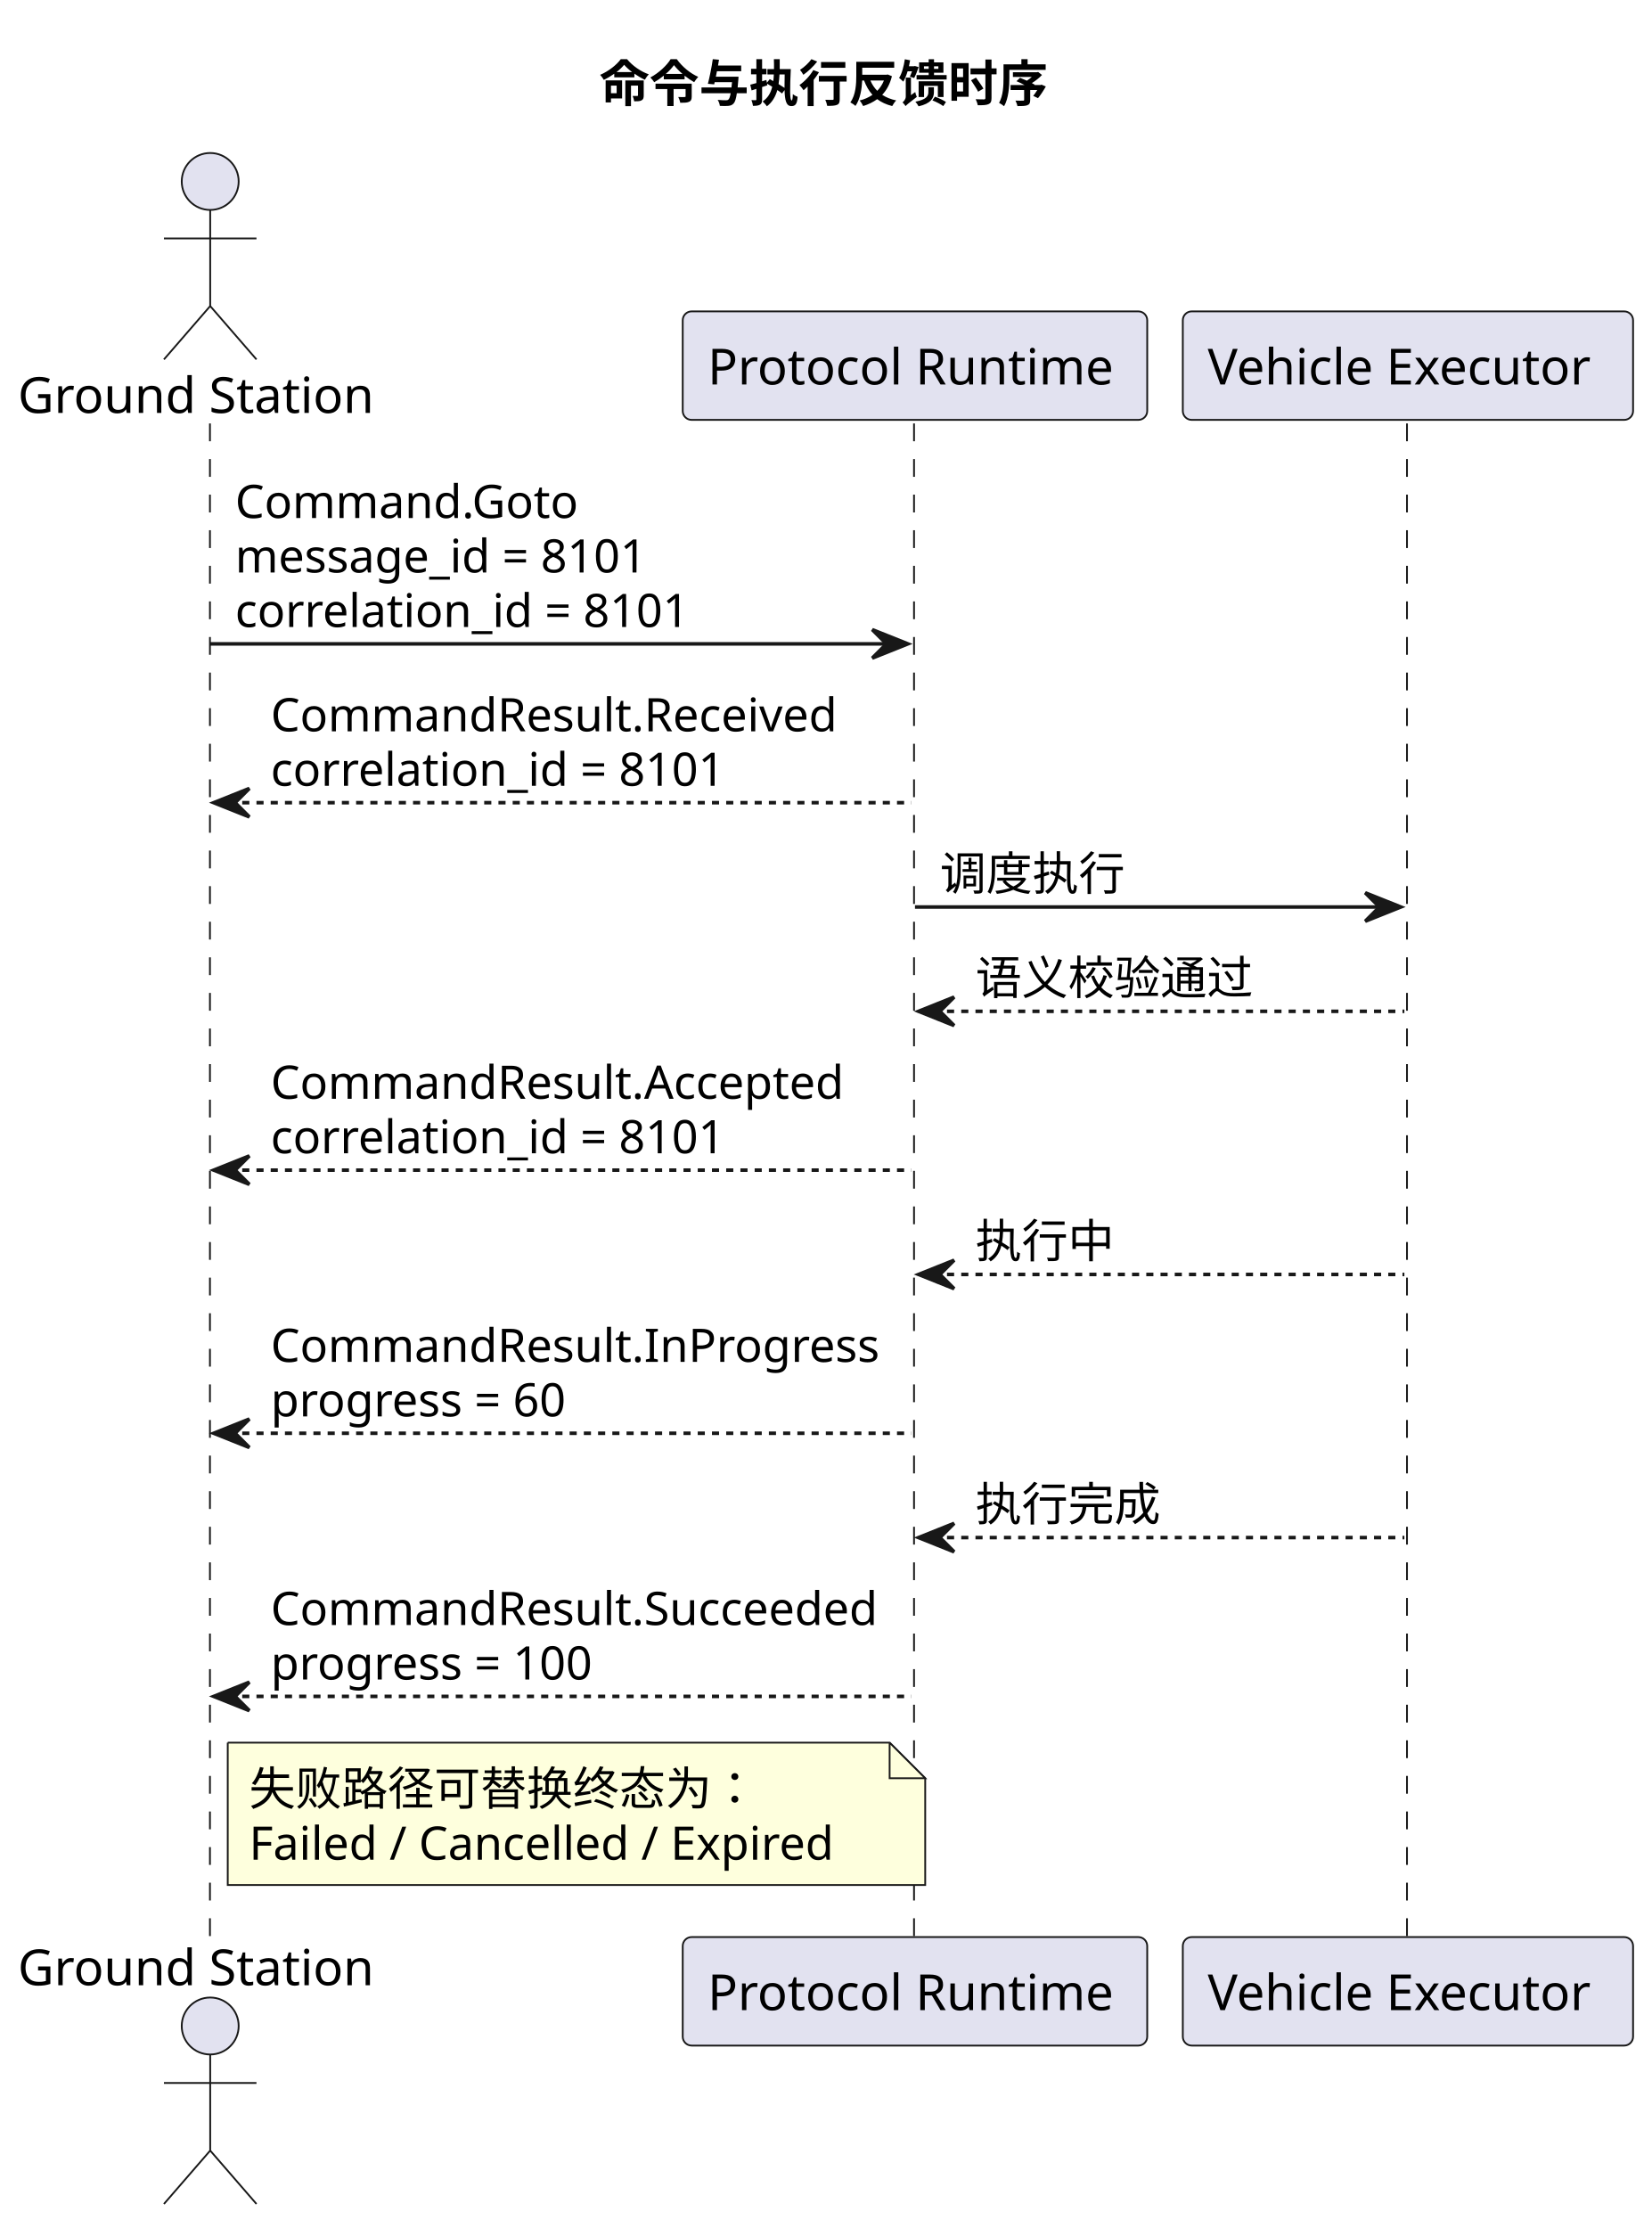
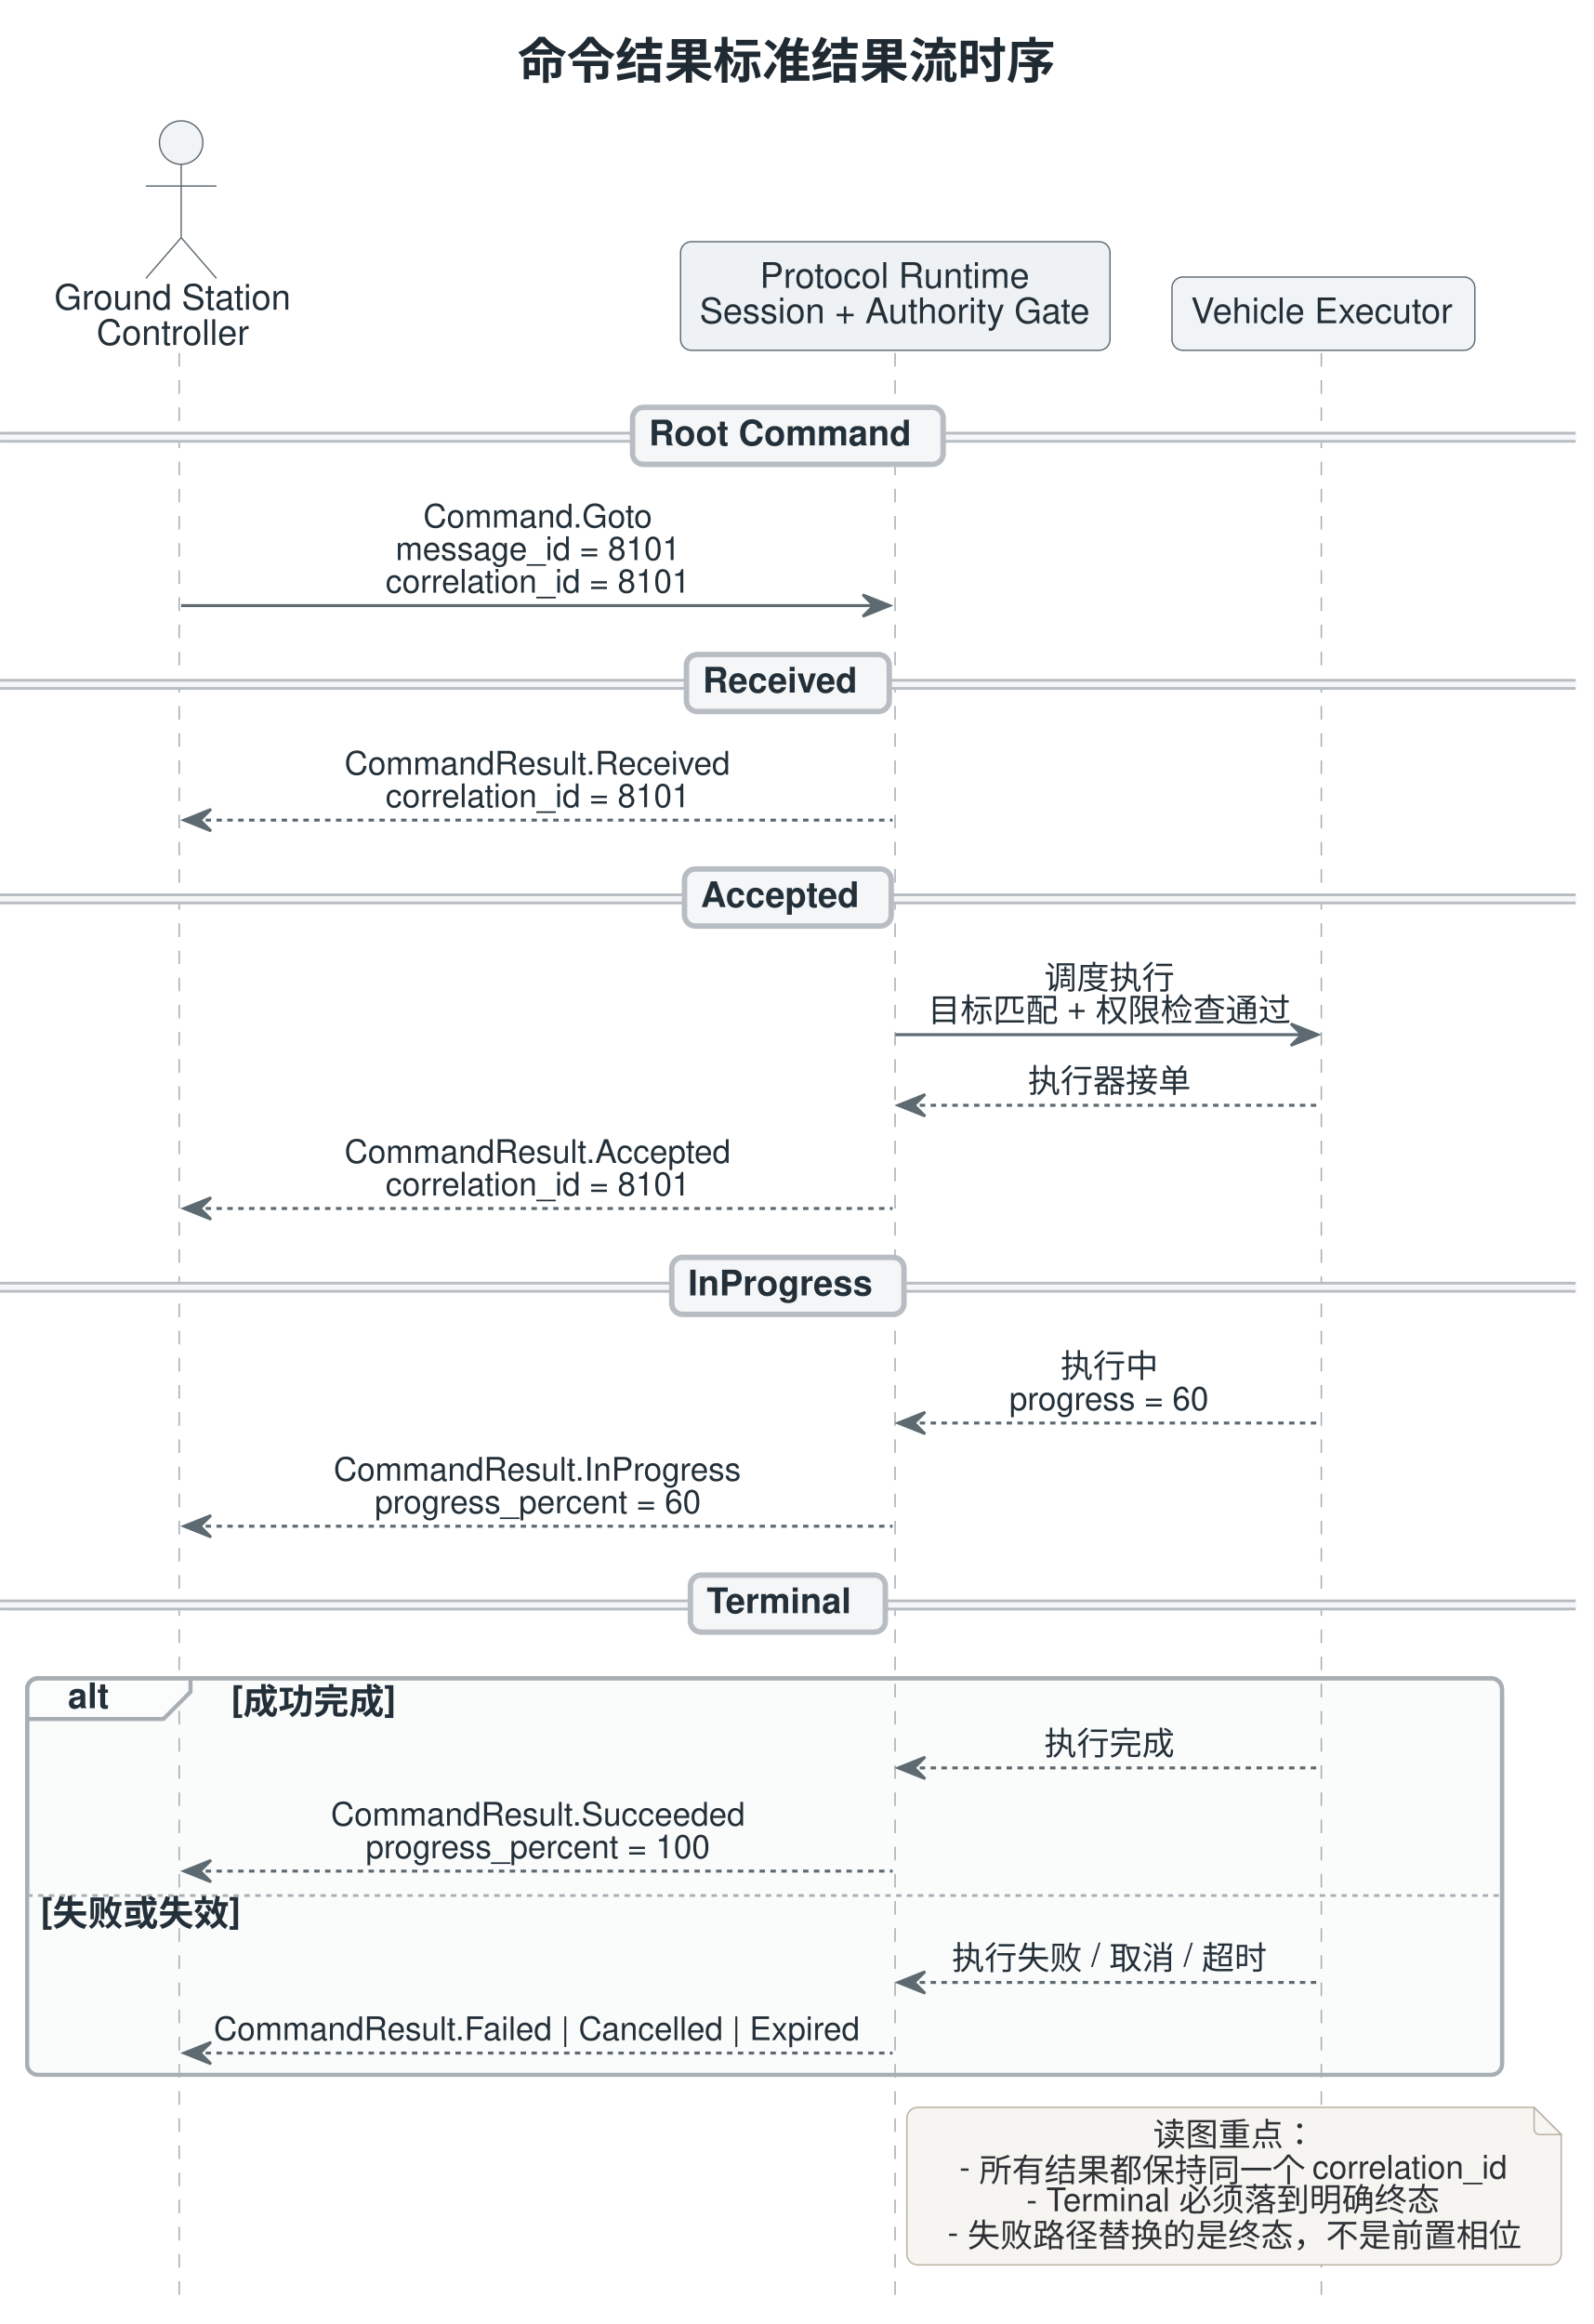
- <svg xmlns="http://www.w3.org/2000/svg" contentStyleType="text/css" data-diagram-type="SEQUENCE" height="626px" preserveAspectRatio="none" style="width:464px;height:626px;background:#FFFFFF;" version="1.1" viewBox="0 0 464 626" width="464px" zoomAndPan="magnify">
+ <svg xmlns="http://www.w3.org/2000/svg" contentStyleType="text/css" data-diagram-type="SEQUENCE" height="1248.333px" preserveAspectRatio="none" style="width:856px;height:1248px;background:#FFFFFF;" version="1.1" viewBox="0 0 856 1248" width="856.042px" zoomAndPan="magnify">
  <defs />
  <g>
-     <text fill="#000000" font-family="sans-serif" font-size="14" font-weight="bold" lengthAdjust="spacing" textLength="126" x="168.462" y="28.535">命令与执行反馈时序</text>
+     <text fill="#1F2A33" font-family="'Helvetica'" font-size="26.25" font-weight="bold" lengthAdjust="spacing" textLength="288.75" x="278.053" y="42.088">命令结果标准结果流时序</text>
+     <rect fill="#FAFBFB" height="212.917" rx="5.833" ry="5.833" style="stroke:#A7AFB5;stroke-width:2.188;" width="792.143" x="14.583" y="901.25" />
+     <path d="M14.583,1016.458 L806.726,1016.458 L806.726,1108.333 A5.833,5.833 0 0 1 800.893,1114.167 L20.417,1114.167 A5.833,5.833 0 0 1 14.583,1108.333 L14.583,1016.458" fill="#FAFBFB" style="stroke:none;stroke-width:1.458;" />
    <g class="participant-lifeline" data-entity-uid="part1" data-qualified-name="GS" id="part1-lifeline">
      <g>
-         <rect fill="#000000" fill-opacity="0" height="426.279" width="8" x="55.071" y="118.977" />
-         <line style="stroke:#181818;stroke-width:0.5;stroke-dasharray:5,5;" x1="59" x2="59" y1="118.977" y2="545.256" />
+         <rect fill="#000000" fill-opacity="0" height="1048.542" width="11.667" x="91.471" y="189.583" />
+         <line style="stroke:#A0AAB2;stroke-width:0.729;stroke-dasharray:7.292,7.292;" x1="96.25" x2="96.25" y1="189.583" y2="1238.125" />
      </g>
    </g>
    <g class="participant-lifeline" data-entity-uid="part2" data-qualified-name="RT" id="part2-lifeline">
      <g>
-         <rect fill="#000000" fill-opacity="0" height="426.279" width="8" x="253.124" y="118.977" />
-         <line style="stroke:#181818;stroke-width:0.5;stroke-dasharray:5,5;" x1="256.858" x2="256.858" y1="118.977" y2="545.256" />
+         <rect fill="#000000" fill-opacity="0" height="1048.542" width="11.667" x="475.026" y="189.583" />
+         <line style="stroke:#A0AAB2;stroke-width:0.729;stroke-dasharray:7.292,7.292;" x1="480.742" x2="480.742" y1="189.583" y2="1238.125" />
      </g>
    </g>
    <g class="participant-lifeline" data-entity-uid="part3" data-qualified-name="EX" id="part3-lifeline">
      <g>
-         <rect fill="#000000" fill-opacity="0" height="426.279" width="8" x="391.657" y="118.977" />
-         <line style="stroke:#181818;stroke-width:0.5;stroke-dasharray:5,5;" x1="395.39" x2="395.39" y1="118.977" y2="545.256" />
+         <rect fill="#000000" fill-opacity="0" height="1048.542" width="11.667" x="704.97" y="189.583" />
+         <line style="stroke:#A0AAB2;stroke-width:0.729;stroke-dasharray:7.292,7.292;" x1="709.673" x2="709.673" y1="189.583" y2="1238.125" />
      </g>
    </g>
    <g class="participant participant-head" data-entity-uid="part1" data-qualified-name="GS" id="part1-head">
-       <text fill="#000000" font-family="sans-serif" font-size="14" lengthAdjust="spacing" textLength="102.143" x="5" y="116.023">Ground Station</text>
-       <ellipse cx="59.071" cy="50.988" fill="#E2E2F0" rx="8" ry="8" style="stroke:#181818;stroke-width:0.5;" />
-       <path d="M59.071,58.988 L59.071,85.988 M46.071,66.988 L72.071,66.988 M59.071,85.988 L46.071,100.988 M59.071,85.988 L72.071,100.988" fill="none" style="stroke:#181818;stroke-width:0.5;" />
-     </g>
-     <g class="participant participant-tail" data-entity-uid="part1" data-qualified-name="GS" id="part1-tail">
-       <text fill="#000000" font-family="sans-serif" font-size="14" lengthAdjust="spacing" textLength="102.143" x="5" y="557.791">Ground Station</text>
-       <ellipse cx="59.071" cy="569.244" fill="#E2E2F0" rx="8" ry="8" style="stroke:#181818;stroke-width:0.5;" />
-       <path d="M59.071,577.244 L59.071,604.244 M46.071,585.244 L72.071,585.244 M59.071,604.244 L46.071,619.244 M59.071,604.244 L72.071,619.244" fill="none" style="stroke:#181818;stroke-width:0.5;" />
+       <text fill="#243039" font-family="'Helvetica'" font-size="18.958" lengthAdjust="spacing" textLength="127.524" x="29.167" y="166.265">Ground Station</text>
+       <text fill="#243039" font-family="'Helvetica'" font-size="18.958" lengthAdjust="spacing" textLength="82.184" x="51.837" y="185.223">Controller</text>
+       <ellipse cx="97.304" cy="76.562" fill="#F1F4F6" rx="11.667" ry="11.667" style="stroke:#5E6A71;stroke-width:0.729;" />
+       <path d="M97.304,88.229 L97.304,127.604 M78.346,99.896 L116.262,99.896 M97.304,127.604 L78.346,149.479 M97.304,127.604 L116.262,149.479" fill="none" style="stroke:#5E6A71;stroke-width:0.729;" />
    </g>
    <g class="participant participant-head" data-entity-uid="part2" data-qualified-name="RT" id="part2-head">
-       <rect fill="#E2E2F0" height="30.488" rx="2.5" ry="2.5" style="stroke:#181818;stroke-width:0.5;" width="130.532" x="191.858" y="87.488" />
-       <text fill="#000000" font-family="sans-serif" font-size="14" lengthAdjust="spacing" textLength="116.532" x="198.858" y="108.023">Protocol Runtime</text>
-     </g>
-     <g class="participant participant-tail" data-entity-uid="part2" data-qualified-name="RT" id="part2-tail">
-       <rect fill="#E2E2F0" height="30.488" rx="2.5" ry="2.5" style="stroke:#181818;stroke-width:0.5;" width="130.532" x="191.858" y="544.256" />
-       <text fill="#000000" font-family="sans-serif" font-size="14" lengthAdjust="spacing" textLength="116.532" x="198.858" y="564.791">Protocol Runtime</text>
+       <rect fill="#EEF2F4" height="58.333" rx="5.833" ry="5.833" style="stroke:#5E6A71;stroke-width:0.729;" width="230.652" x="365.534" y="129.792" />
+       <text fill="#243039" font-family="'Helvetica'" font-size="18.958" lengthAdjust="spacing" textLength="145.409" x="408.155" y="154.598">Protocol Runtime</text>
+       <text fill="#243039" font-family="'Helvetica'" font-size="18.958" lengthAdjust="spacing" textLength="210.236" x="375.742" y="173.557">Session + Authority Gate</text>
    </g>
    <g class="participant participant-head" data-entity-uid="part3" data-qualified-name="EX" id="part3-head">
-       <rect fill="#E2E2F0" height="30.488" rx="2.5" ry="2.5" style="stroke:#181818;stroke-width:0.5;" width="126.533" x="332.39" y="87.488" />
-       <text fill="#000000" font-family="sans-serif" font-size="14" lengthAdjust="spacing" textLength="112.533" x="339.39" y="108.023">Vehicle Executor</text>
+       <rect fill="#F1F4F6" height="39.375" rx="5.833" ry="5.833" style="stroke:#5E6A71;stroke-width:0.729;" width="162.678" x="629.465" y="148.75" />
+       <text fill="#243039" font-family="'Helvetica'" font-size="18.958" lengthAdjust="spacing" textLength="142.262" x="639.673" y="173.557">Vehicle Executor</text>
    </g>
-     <g class="participant participant-tail" data-entity-uid="part3" data-qualified-name="EX" id="part3-tail">
-       <rect fill="#E2E2F0" height="30.488" rx="2.5" ry="2.5" style="stroke:#181818;stroke-width:0.5;" width="126.533" x="332.39" y="544.256" />
-       <text fill="#000000" font-family="sans-serif" font-size="14" lengthAdjust="spacing" textLength="112.533" x="339.39" y="564.791">Vehicle Executor</text>
+     <rect fill="#F4F6F7" height="4.375" rx="5.833" ry="5.833" style="stroke:#F4F6F7;stroke-width:1.458;" width="846.315" x="0" y="232.604" />
+     <line style="stroke:#B7BDC2;stroke-width:1.458;" x1="0" x2="846.315" y1="232.604" y2="232.604" />
+     <line style="stroke:#B7BDC2;stroke-width:1.458;" x1="0" x2="846.315" y1="236.979" y2="236.979" />
+     <rect fill="#F4F6F7" height="30.625" rx="5.833" ry="5.833" style="stroke:#B7BDC2;stroke-width:2.917;" width="166.807" x="339.754" y="218.75" />
+     <text fill="#243039" font-family="'Helvetica'" font-size="18.958" font-weight="bold" lengthAdjust="spacing" textLength="141.123" x="348.504" y="239.182">Root Command</text>
+     <g class="message" data-entity-1="part1" data-entity-2="part2" id="msg1">
+       <polygon fill="#5E6A71" points="463.36,319.375,477.943,325.208,463.36,331.042,469.193,325.208" style="stroke:#5E6A71;stroke-width:1.458;" />
+       <line style="stroke:#5E6A71;stroke-width:1.604;" x1="97.304" x2="472.11" y1="325.208" y2="325.208" />
+       <text fill="#243039" font-family="'Helvetica'" font-size="17.5" lengthAdjust="spacing" textLength="123.525" x="227.319" y="283.267">Command.Goto</text>
+       <text fill="#243039" font-family="'Helvetica'" font-size="17.5" lengthAdjust="spacing" textLength="153.236" x="212.464" y="300.767">message_id = 8101</text>
+       <text fill="#243039" font-family="'Helvetica'" font-size="17.5" lengthAdjust="spacing" textLength="163.934" x="207.115" y="318.267">correlation_id = 8101</text>
    </g>
-     <g class="message" data-entity-1="part1" data-entity-2="part2" id="msg1">
-       <polygon fill="#181818" points="245.124,176.908,255.124,180.908,245.124,184.908,249.124,180.908" style="stroke:#181818;stroke-width:1;" />
-       <line style="stroke:#181818;stroke-width:1;" x1="59.071" x2="251.124" y1="180.908" y2="180.908" />
-       <text fill="#000000" font-family="sans-serif" font-size="13" lengthAdjust="spacing" textLength="99.023" x="66.071" y="145.545">Command.Goto</text>
-       <text fill="#000000" font-family="sans-serif" font-size="13" lengthAdjust="spacing" textLength="125.043" x="66.071" y="160.856">message_id = 8101</text>
-       <text fill="#000000" font-family="sans-serif" font-size="13" lengthAdjust="spacing" textLength="138.017" x="66.071" y="176.166">correlation_id = 8101</text>
+     <rect fill="#F4F6F7" height="4.375" rx="5.833" ry="5.833" style="stroke:#F4F6F7;stroke-width:1.458;" width="846.315" x="0" y="365.312" />
+     <line style="stroke:#B7BDC2;stroke-width:1.458;" x1="0" x2="846.315" y1="365.312" y2="365.312" />
+     <line style="stroke:#B7BDC2;stroke-width:1.458;" x1="0" x2="846.315" y1="369.688" y2="369.688" />
+     <rect fill="#F4F6F7" height="30.625" rx="5.833" ry="5.833" style="stroke:#B7BDC2;stroke-width:2.917;" width="108.941" x="368.687" y="351.458" />
+     <text fill="#243039" font-family="'Helvetica'" font-size="18.958" font-weight="bold" lengthAdjust="spacing" textLength="83.257" x="377.437" y="371.89">Received</text>
+     <g class="message" data-entity-1="part2" data-entity-2="part1" id="msg2">
+       <polygon fill="#5E6A71" points="113.346,434.583,98.762,440.417,113.346,446.25,107.512,440.417" style="stroke:#5E6A71;stroke-width:1.458;" />
+       <line style="stroke:#5E6A71;stroke-width:1.604;stroke-dasharray:2.917,2.917;" x1="104.596" x2="479.401" y1="440.417" y2="440.417" />
+       <text fill="#243039" font-family="'Helvetica'" font-size="17.5" lengthAdjust="spacing" textLength="208.146" x="185.009" y="415.975">CommandResult.Received</text>
+       <text fill="#243039" font-family="'Helvetica'" font-size="17.5" lengthAdjust="spacing" textLength="163.934" x="207.115" y="433.475">correlation_id = 8101</text>
    </g>
-     <g class="message" data-entity-1="part2" data-entity-2="part1" id="msg2">
-       <polygon fill="#181818" points="70.071,221.529,60.071,225.529,70.071,229.529,66.071,225.529" style="stroke:#181818;stroke-width:1;" />
-       <line style="stroke:#181818;stroke-width:1;stroke-dasharray:2,2;" x1="64.071" x2="256.124" y1="225.529" y2="225.529" />
-       <text fill="#000000" font-family="sans-serif" font-size="13" lengthAdjust="spacing" textLength="162.849" x="76.071" y="205.477">CommandResult.Received</text>
-       <text fill="#000000" font-family="sans-serif" font-size="13" lengthAdjust="spacing" textLength="138.017" x="76.071" y="220.787">correlation_id = 8101</text>
-     </g>
+     <rect fill="#F4F6F7" height="4.375" rx="5.833" ry="5.833" style="stroke:#F4F6F7;stroke-width:1.458;" width="846.315" x="0" y="480.521" />
+     <line style="stroke:#B7BDC2;stroke-width:1.458;" x1="0" x2="846.315" y1="480.521" y2="480.521" />
+     <line style="stroke:#B7BDC2;stroke-width:1.458;" x1="0" x2="846.315" y1="484.896" y2="484.896" />
+     <rect fill="#F4F6F7" height="30.625" rx="5.833" ry="5.833" style="stroke:#B7BDC2;stroke-width:2.917;" width="111.024" x="367.645" y="466.667" />
+     <text fill="#243039" font-family="'Helvetica'" font-size="18.958" font-weight="bold" lengthAdjust="spacing" textLength="85.34" x="376.395" y="487.098">Accepted</text>
    <g class="message" data-entity-1="part2" data-entity-2="part3" id="msg3">
-       <polygon fill="#181818" points="383.657,250.84,393.657,254.84,383.657,258.84,387.657,254.84" style="stroke:#181818;stroke-width:1;" />
-       <line style="stroke:#181818;stroke-width:1;" x1="257.124" x2="389.657" y1="254.84" y2="254.84" />
-       <text fill="#000000" font-family="sans-serif" font-size="13" lengthAdjust="spacing" textLength="52" x="264.124" y="250.098">调度执行</text>
+       <polygon fill="#5E6A71" points="693.304,549.792,707.887,555.625,693.304,561.458,699.137,555.625" style="stroke:#5E6A71;stroke-width:1.458;" />
+       <line style="stroke:#5E6A71;stroke-width:1.604;" x1="480.86" x2="702.054" y1="555.625" y2="555.625" />
+       <text fill="#243039" font-family="'Helvetica'" font-size="17.5" lengthAdjust="spacing" textLength="70" x="560.832" y="531.184">调度执行</text>
+       <text fill="#243039" font-family="'Helvetica'" font-size="17.5" lengthAdjust="spacing" textLength="194.944" x="498.36" y="548.684">目标匹配 + 权限检查通过</text>
    </g>
    <g class="message" data-entity-1="part3" data-entity-2="part2" id="msg4">
-       <polygon fill="#181818" points="268.124,280.15,258.124,284.15,268.124,288.15,264.124,284.15" style="stroke:#181818;stroke-width:1;" />
-       <line style="stroke:#181818;stroke-width:1;stroke-dasharray:2,2;" x1="262.124" x2="394.657" y1="284.15" y2="284.15" />
-       <text fill="#000000" font-family="sans-serif" font-size="13" lengthAdjust="spacing" textLength="78" x="274.124" y="279.408">语义校验通过</text>
+       <polygon fill="#5E6A71" points="496.901,587.708,482.318,593.542,496.901,599.375,491.068,593.542" style="stroke:#5E6A71;stroke-width:1.458;" />
+       <line style="stroke:#5E6A71;stroke-width:1.604;stroke-dasharray:2.917,2.917;" x1="488.151" x2="709.345" y1="593.542" y2="593.542" />
+       <text fill="#243039" font-family="'Helvetica'" font-size="17.5" lengthAdjust="spacing" textLength="87.5" x="552.082" y="586.6">执行器接单</text>
    </g>
    <g class="message" data-entity-1="part2" data-entity-2="part1" id="msg5">
-       <polygon fill="#181818" points="70.071,324.772,60.071,328.772,70.071,332.772,66.071,328.772" style="stroke:#181818;stroke-width:1;" />
-       <line style="stroke:#181818;stroke-width:1;stroke-dasharray:2,2;" x1="64.071" x2="256.124" y1="328.772" y2="328.772" />
-       <text fill="#000000" font-family="sans-serif" font-size="13" lengthAdjust="spacing" textLength="165.572" x="76.071" y="308.719">CommandResult.Accepted</text>
-       <text fill="#000000" font-family="sans-serif" font-size="13" lengthAdjust="spacing" textLength="138.017" x="76.071" y="324.029">correlation_id = 8101</text>
+       <polygon fill="#5E6A71" points="113.346,643.125,98.762,648.958,113.346,654.792,107.512,648.958" style="stroke:#5E6A71;stroke-width:1.458;" />
+       <line style="stroke:#5E6A71;stroke-width:1.604;stroke-dasharray:2.917,2.917;" x1="104.596" x2="479.401" y1="648.958" y2="648.958" />
+       <text fill="#243039" font-family="'Helvetica'" font-size="17.5" lengthAdjust="spacing" textLength="208.154" x="185.005" y="624.517">CommandResult.Accepted</text>
+       <text fill="#243039" font-family="'Helvetica'" font-size="17.5" lengthAdjust="spacing" textLength="163.934" x="207.115" y="642.017">correlation_id = 8101</text>
    </g>
+     <rect fill="#F4F6F7" height="4.375" rx="5.833" ry="5.833" style="stroke:#F4F6F7;stroke-width:1.458;" width="846.315" x="0" y="689.062" />
+     <line style="stroke:#B7BDC2;stroke-width:1.458;" x1="0" x2="846.315" y1="689.062" y2="689.062" />
+     <line style="stroke:#B7BDC2;stroke-width:1.458;" x1="0" x2="846.315" y1="693.438" y2="693.438" />
+     <rect fill="#F4F6F7" height="30.625" rx="5.833" ry="5.833" style="stroke:#B7BDC2;stroke-width:2.917;" width="124.725" x="360.795" y="675.208" />
+     <text fill="#243039" font-family="'Helvetica'" font-size="18.958" font-weight="bold" lengthAdjust="spacing" textLength="99.041" x="369.545" y="695.64">InProgress</text>
    <g class="message" data-entity-1="part3" data-entity-2="part2" id="msg6">
-       <polygon fill="#181818" points="268.124,354.082,258.124,358.082,268.124,362.082,264.124,358.082" style="stroke:#181818;stroke-width:1;" />
-       <line style="stroke:#181818;stroke-width:1;stroke-dasharray:2,2;" x1="262.124" x2="394.657" y1="358.082" y2="358.082" />
-       <text fill="#000000" font-family="sans-serif" font-size="13" lengthAdjust="spacing" textLength="39" x="274.124" y="353.34">执行中</text>
+       <polygon fill="#5E6A71" points="496.901,758.333,482.318,764.167,496.901,770,491.068,764.167" style="stroke:#5E6A71;stroke-width:1.458;" />
+       <line style="stroke:#5E6A71;stroke-width:1.604;stroke-dasharray:2.917,2.917;" x1="488.151" x2="709.345" y1="764.167" y2="764.167" />
+       <text fill="#243039" font-family="'Helvetica'" font-size="17.5" lengthAdjust="spacing" textLength="52.5" x="569.582" y="739.725">执行中</text>
+       <text fill="#243039" font-family="'Helvetica'" font-size="17.5" lengthAdjust="spacing" textLength="107.495" x="542.084" y="757.225">progress = 60</text>
    </g>
    <g class="message" data-entity-1="part2" data-entity-2="part1" id="msg7">
-       <polygon fill="#181818" points="70.071,398.703,60.071,402.703,70.071,406.703,66.071,402.703" style="stroke:#181818;stroke-width:1;" />
-       <line style="stroke:#181818;stroke-width:1;stroke-dasharray:2,2;" x1="64.071" x2="256.124" y1="402.703" y2="402.703" />
-       <text fill="#000000" font-family="sans-serif" font-size="13" lengthAdjust="spacing" textLength="173.799" x="76.071" y="382.65">CommandResult.InProgress</text>
-       <text fill="#000000" font-family="sans-serif" font-size="13" lengthAdjust="spacing" textLength="90.41" x="76.071" y="397.961">progress = 60</text>
+       <polygon fill="#5E6A71" points="113.346,813.75,98.762,819.583,113.346,825.417,107.512,819.583" style="stroke:#5E6A71;stroke-width:1.458;" />
+       <line style="stroke:#5E6A71;stroke-width:1.604;stroke-dasharray:2.917,2.917;" x1="104.596" x2="479.401" y1="819.583" y2="819.583" />
+       <text fill="#243039" font-family="'Helvetica'" font-size="17.5" lengthAdjust="spacing" textLength="219.81" x="179.177" y="795.142">CommandResult.InProgress</text>
+       <text fill="#243039" font-family="'Helvetica'" font-size="17.5" lengthAdjust="spacing" textLength="175.598" x="201.283" y="812.642">progress_percent = 60</text>
    </g>
+     <rect fill="#F4F6F7" height="4.375" rx="5.833" ry="5.833" style="stroke:#F4F6F7;stroke-width:1.458;" width="846.315" x="0" y="859.688" />
+     <line style="stroke:#B7BDC2;stroke-width:1.458;" x1="0" x2="846.315" y1="859.688" y2="859.688" />
+     <line style="stroke:#B7BDC2;stroke-width:1.458;" x1="0" x2="846.315" y1="864.062" y2="864.062" />
+     <rect fill="#F4F6F7" height="30.625" rx="5.833" ry="5.833" style="stroke:#B7BDC2;stroke-width:2.917;" width="104.702" x="370.807" y="845.833" />
+     <text fill="#243039" font-family="'Helvetica'" font-size="18.958" font-weight="bold" lengthAdjust="spacing" textLength="79.018" x="379.557" y="866.265">Terminal</text>
+     <path d="M20.417,901.25 L102.333,901.25 L102.333,908.542 L87.749,923.125 L14.583,923.125 L14.583,907.083 A5.833,5.833 0 0 1 20.417,901.25" fill="#FBFCFC" style="stroke:#A7AFB5;stroke-width:2.188;" />
+     <rect fill="none" height="212.917" rx="5.833" ry="5.833" style="stroke:#A7AFB5;stroke-width:2.188;" width="792.143" x="14.583" y="901.25" />
+     <text fill="#243039" font-family="'Helvetica'" font-size="18.958" font-weight="bold" lengthAdjust="spacing" textLength="22.124" x="36.458" y="917.307">alt</text>
+     <text fill="#243039" font-family="'Helvetica'" font-size="18.958" font-weight="bold" lengthAdjust="spacing" textLength="88.46" x="124.208" y="918.765">[成功完成]</text>
    <g class="message" data-entity-1="part3" data-entity-2="part2" id="msg8">
-       <polygon fill="#181818" points="268.124,428.014,258.124,432.014,268.124,436.014,264.124,432.014" style="stroke:#181818;stroke-width:1;" />
-       <line style="stroke:#181818;stroke-width:1;stroke-dasharray:2,2;" x1="262.124" x2="394.657" y1="432.014" y2="432.014" />
-       <text fill="#000000" font-family="sans-serif" font-size="13" lengthAdjust="spacing" textLength="52" x="274.124" y="427.272">执行完成</text>
+       <polygon fill="#5E6A71" points="496.901,943.542,482.318,949.375,496.901,955.208,491.068,949.375" style="stroke:#5E6A71;stroke-width:1.458;" />
+       <line style="stroke:#5E6A71;stroke-width:1.604;stroke-dasharray:2.917,2.917;" x1="488.151" x2="709.345" y1="949.375" y2="949.375" />
+       <text fill="#243039" font-family="'Helvetica'" font-size="17.5" lengthAdjust="spacing" textLength="70" x="560.832" y="942.434">执行完成</text>
    </g>
    <g class="message" data-entity-1="part2" data-entity-2="part1" id="msg9">
-       <polygon fill="#181818" points="70.071,472.635,60.071,476.635,70.071,480.635,66.071,476.635" style="stroke:#181818;stroke-width:1;" />
-       <line style="stroke:#181818;stroke-width:1;stroke-dasharray:2,2;" x1="64.071" x2="256.124" y1="476.635" y2="476.635" />
-       <text fill="#000000" font-family="sans-serif" font-size="13" lengthAdjust="spacing" textLength="174.053" x="76.071" y="456.582">CommandResult.Succeeded</text>
-       <text fill="#000000" font-family="sans-serif" font-size="13" lengthAdjust="spacing" textLength="98.63" x="76.071" y="471.893">progress = 100</text>
+       <polygon fill="#5E6A71" points="113.346,998.958,98.762,1004.792,113.346,1010.625,107.512,1004.792" style="stroke:#5E6A71;stroke-width:1.458;" />
+       <line style="stroke:#5E6A71;stroke-width:1.604;stroke-dasharray:2.917,2.917;" x1="104.596" x2="479.401" y1="1004.792" y2="1004.792" />
+       <text fill="#243039" font-family="'Helvetica'" font-size="17.5" lengthAdjust="spacing" textLength="222.758" x="177.703" y="980.35">CommandResult.Succeeded</text>
+       <text fill="#243039" font-family="'Helvetica'" font-size="17.5" lengthAdjust="spacing" textLength="185.331" x="196.416" y="997.85">progress_percent = 100</text>
    </g>
-     <path d="M64,489.635 L64,529.635 L260,529.635 L260,499.635 L250,489.635 L64,489.635" fill="#FEFFDD" style="stroke:#181818;stroke-width:0.5;" />
-     <path d="M250,489.635 L250,499.635 L260,499.635 L250,489.635" fill="#FEFFDD" style="stroke:#181818;stroke-width:0.5;" />
-     <text fill="#000000" font-family="sans-serif" font-size="13" lengthAdjust="spacing" textLength="143" x="70" y="507.203">失败路径可替换终态为：</text>
-     <text fill="#000000" font-family="sans-serif" font-size="13" lengthAdjust="spacing" textLength="175.963" x="70" y="522.514">Failed / Cancelled / Expired</text>
+     <line style="stroke:#A7AFB5;stroke-width:1.458;stroke-dasharray:2.917,2.917;" x1="14.583" x2="806.726" y1="1017.917" y2="1017.917" />
+     <text fill="#243039" font-family="'Helvetica'" font-size="18.958" font-weight="bold" lengthAdjust="spacing" textLength="107.418" x="21.875" y="1032.515">[失败或失效]</text>
+     <g class="message" data-entity-1="part3" data-entity-2="part2" id="msg10">
+       <polygon fill="#5E6A71" points="496.901,1058.75,482.318,1064.583,496.901,1070.417,491.068,1064.583" style="stroke:#5E6A71;stroke-width:1.458;" />
+       <line style="stroke:#5E6A71;stroke-width:1.604;stroke-dasharray:2.917,2.917;" x1="488.151" x2="709.345" y1="1064.583" y2="1064.583" />
+       <text fill="#243039" font-family="'Helvetica'" font-size="17.5" lengthAdjust="spacing" textLength="169.172" x="511.245" y="1057.642">执行失败 / 取消 / 超时</text>
+     </g>
+     <g class="message" data-entity-1="part2" data-entity-2="part1" id="msg11">
+       <polygon fill="#5E6A71" points="113.346,1096.667,98.762,1102.5,113.346,1108.333,107.512,1102.5" style="stroke:#5E6A71;stroke-width:1.458;" />
+       <line style="stroke:#5E6A71;stroke-width:1.604;stroke-dasharray:2.917,2.917;" x1="104.596" x2="479.401" y1="1102.5" y2="1102.5" />
+       <text fill="#243039" font-family="'Helvetica'" font-size="17.5" lengthAdjust="spacing" textLength="348.556" x="114.804" y="1095.559">CommandResult.Failed | Cancelled | Expired</text>
+     </g>
+     <path d="M487.083,1137.5 L487.083,1210.417 A5.833,5.833 0 0 0 492.917,1216.25 L832.708,1216.25 A5.833,5.833 0 0 0 838.542,1210.417 L838.542,1146.25 L823.958,1131.667 L492.917,1131.667 A5.833,5.833 0 0 0 487.083,1137.5" fill="#F7F5F1" style="stroke:#B7AEA1;stroke-width:0.729;" />
+     <path d="M823.958,1131.667 L823.958,1143.333 A2.917,2.917 0 0 0 826.875,1146.25 L838.542,1146.25 L823.958,1131.667" fill="#F7F5F1" style="stroke:#B7AEA1;stroke-width:0.729;" />
+     <text fill="#2D3135" font-family="'Helvetica'" font-size="17.5" lengthAdjust="spacing" textLength="87.5" x="619.303" y="1152.434">读图重点：</text>
+     <text fill="#2D3135" font-family="'Helvetica'" font-size="17.5" lengthAdjust="spacing" textLength="295.612" x="515.247" y="1169.934">- 所有结果都保持同一个 correlation_id</text>
+     <text fill="#2D3135" font-family="'Helvetica'" font-size="17.5" lengthAdjust="spacing" textLength="223.621" x="551.243" y="1187.434">- Terminal 必须落到明确终态</text>
+     <text fill="#2D3135" font-family="'Helvetica'" font-size="17.5" lengthAdjust="spacing" textLength="308.19" x="508.958" y="1204.934">- 失败路径替换的是终态，不是前置相位</text>
  </g>
</svg>
